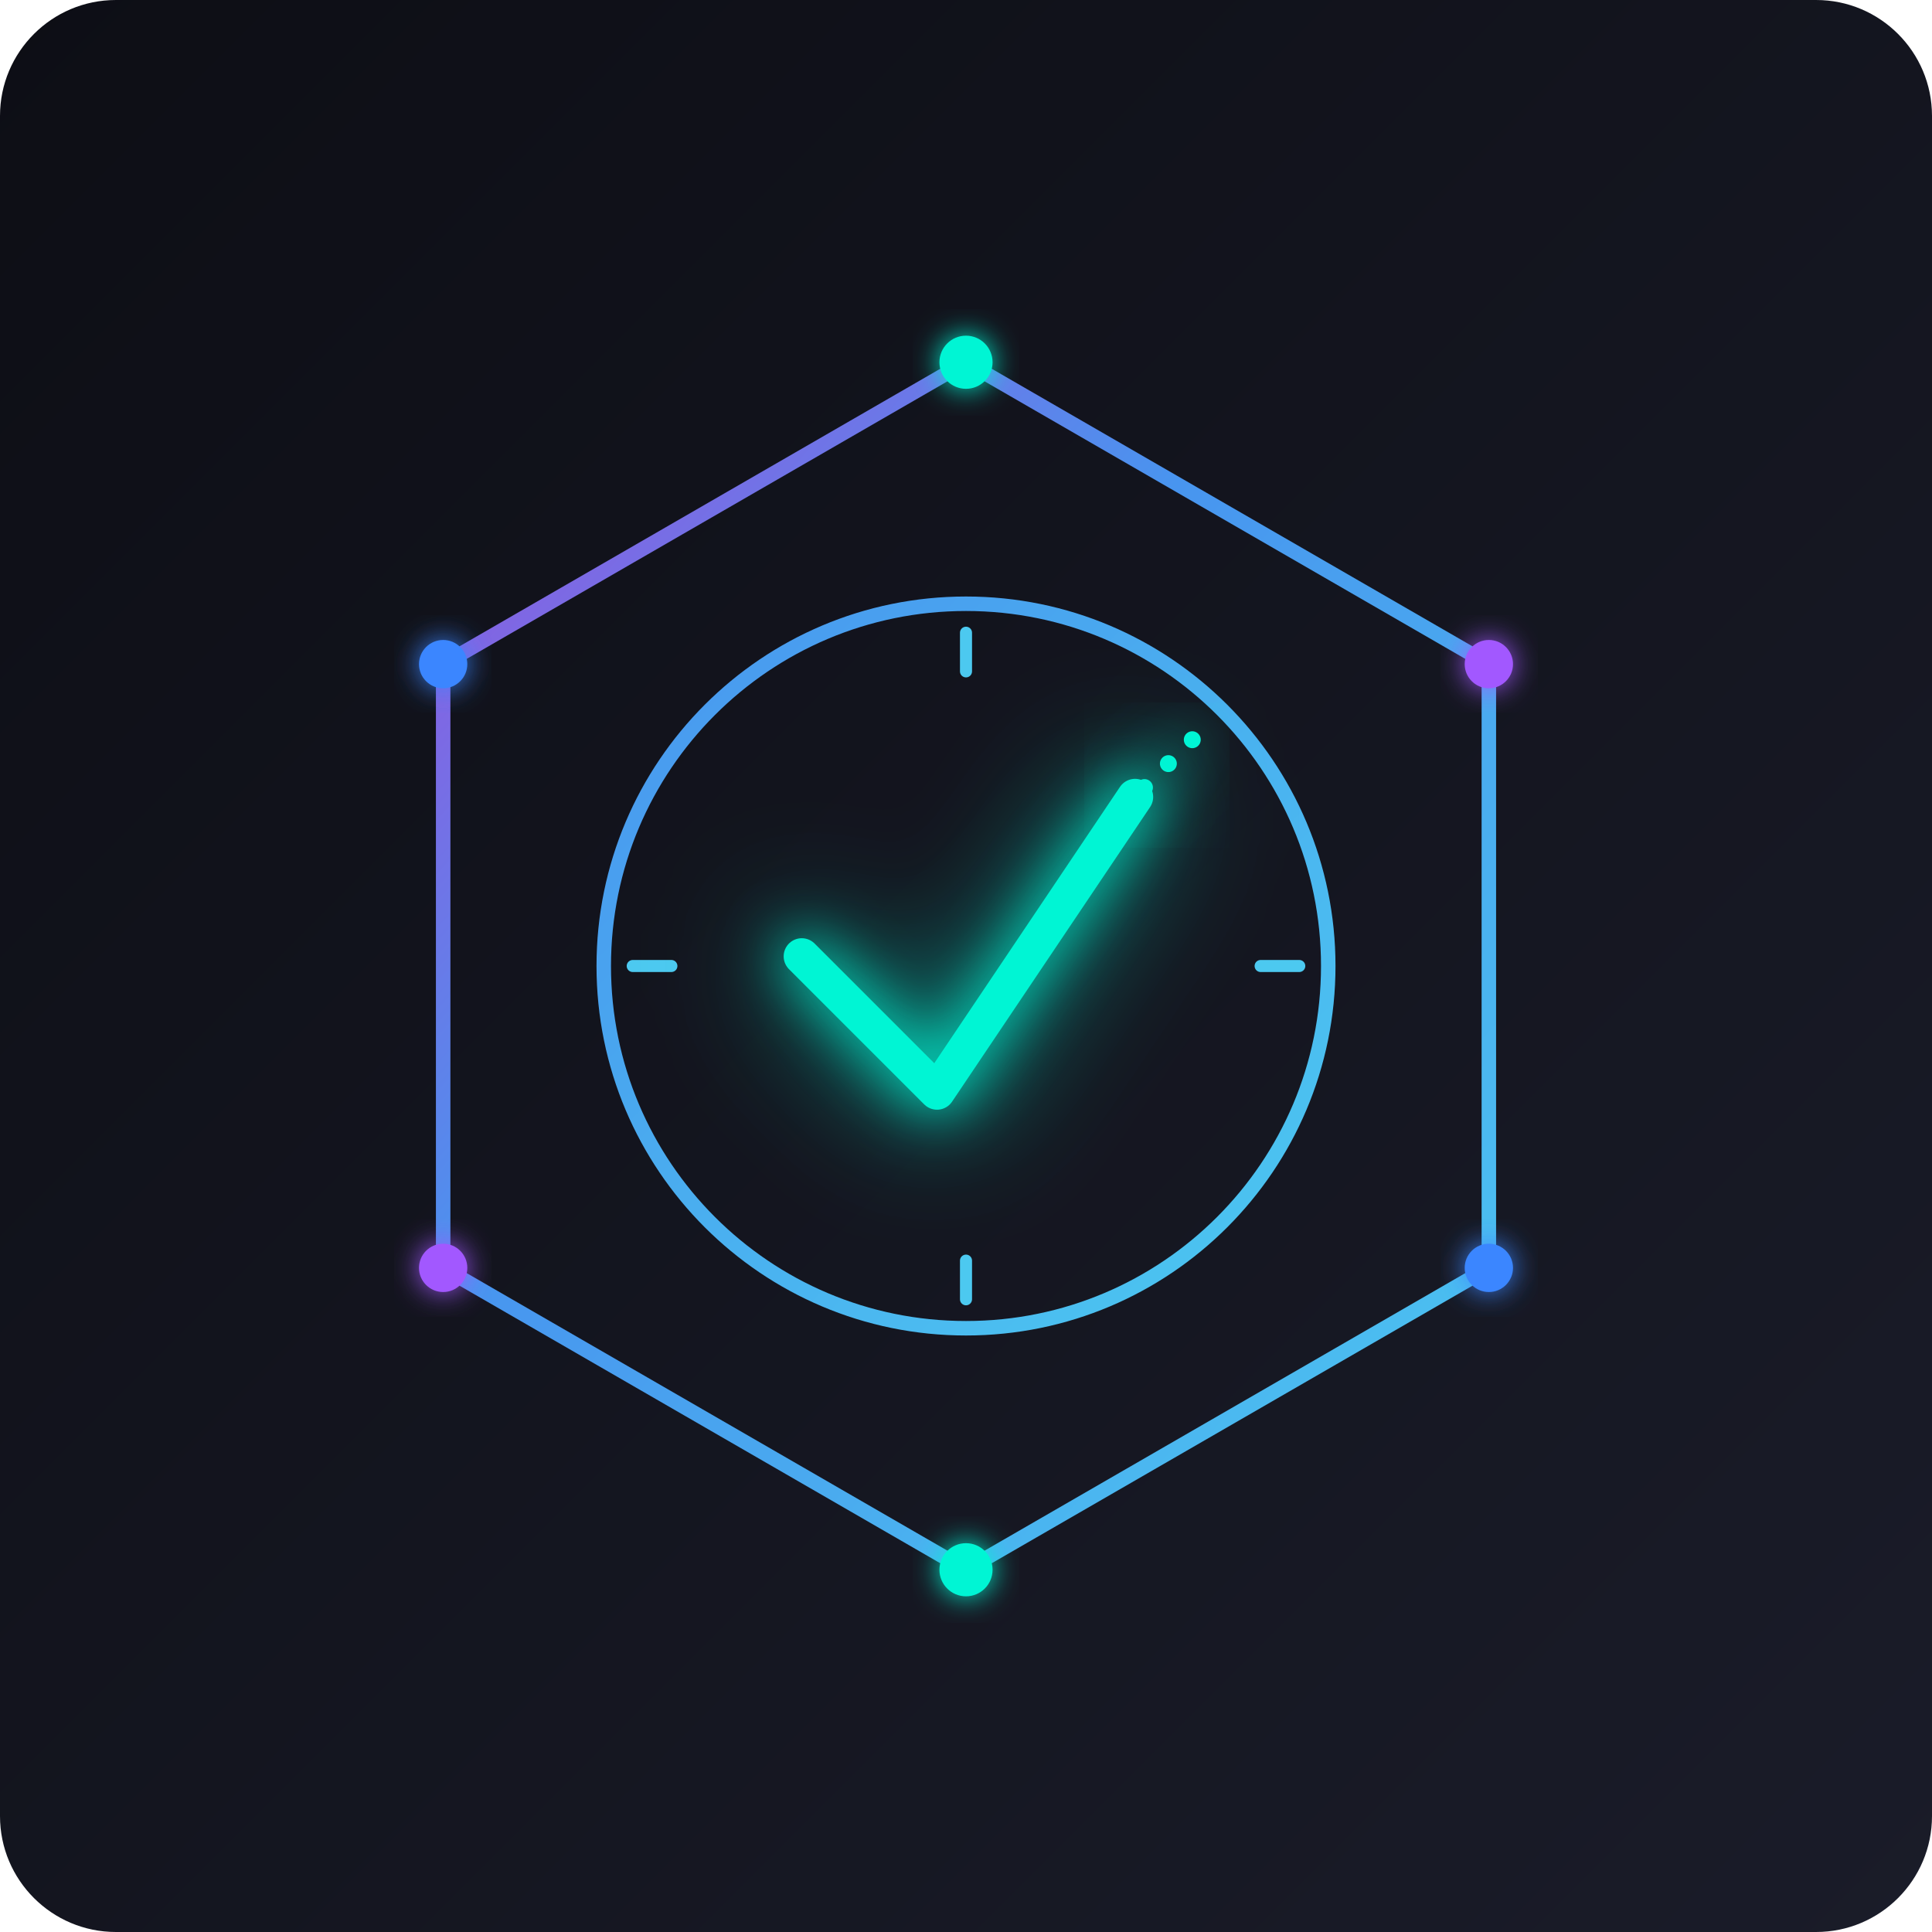
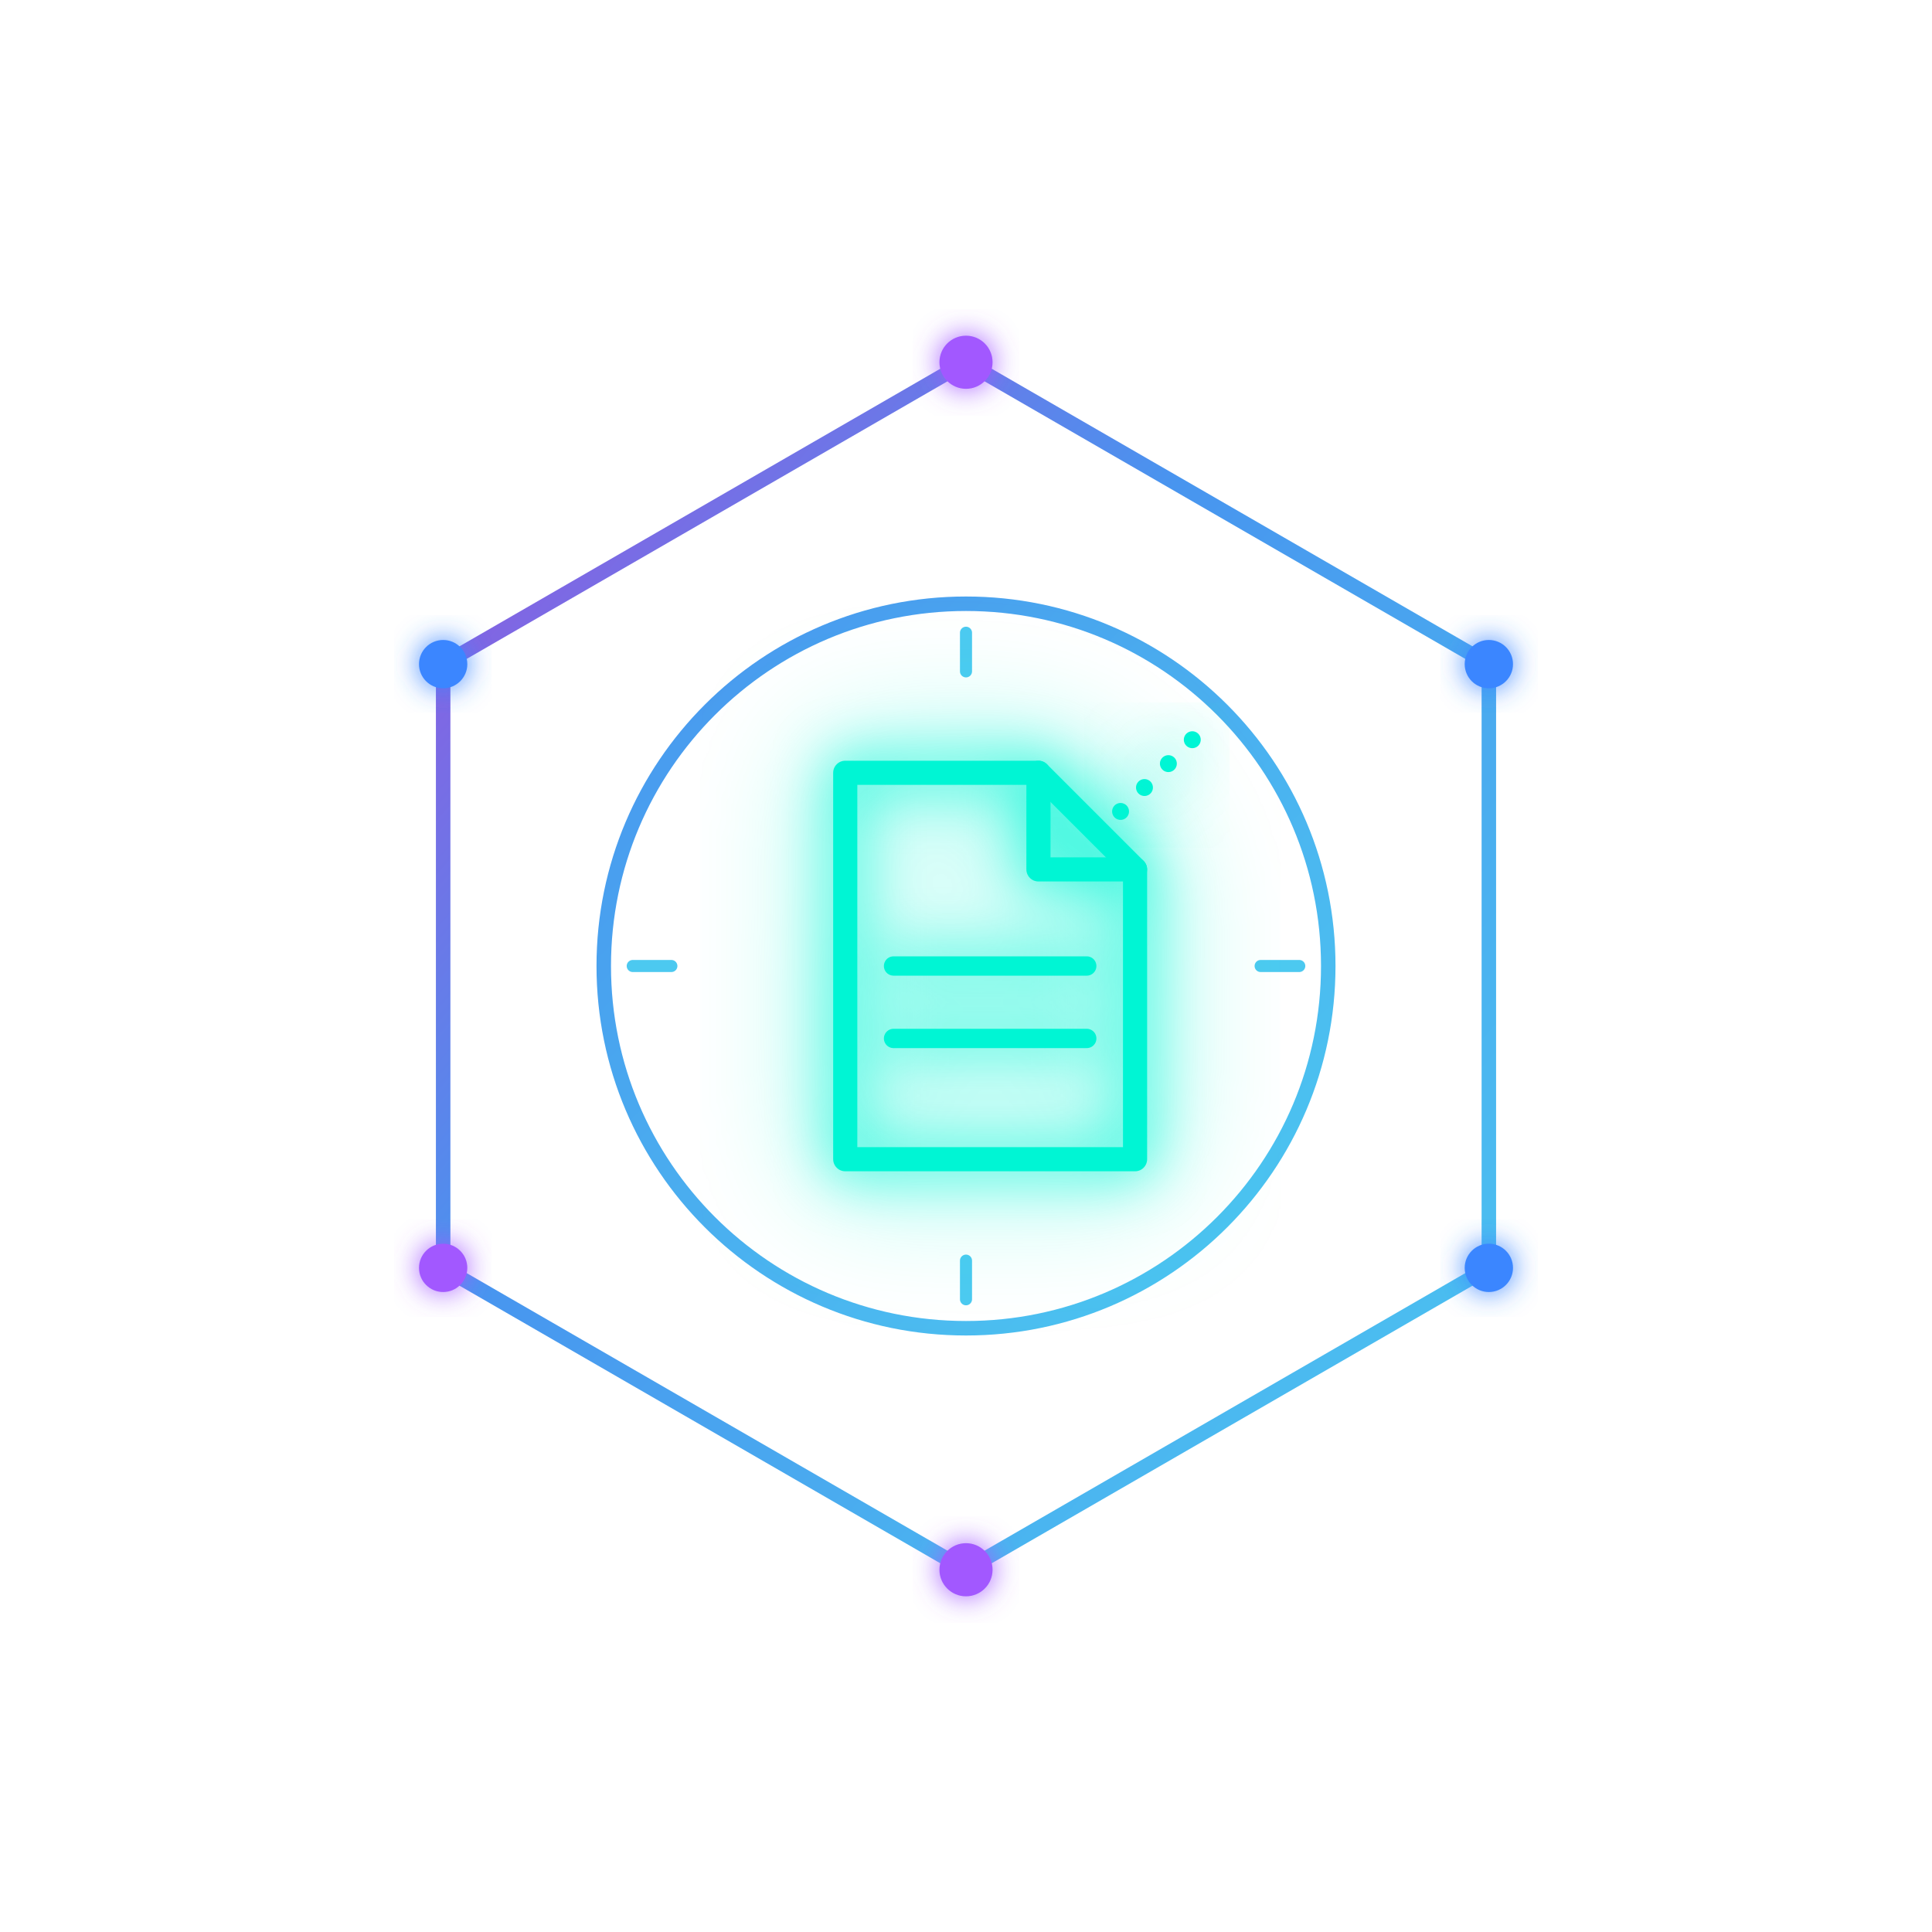
<svg xmlns="http://www.w3.org/2000/svg" viewBox="0 0 400 400" width="100%" height="100%">
  <defs>
-     <linearGradient id="bgGrad" x1="0%" y1="0%" x2="100%" y2="100%">
-       <stop offset="0%" stop-color="#0d0e15" />
-       <stop offset="100%" stop-color="#1a1c29" />
-     </linearGradient>
-     <linearGradient id="hexGrad" x1="0%" y1="0%" x2="100%" y2="100%">
+     <linearGradient id="hexGrad_Asset" x1="0%" y1="0%" x2="100%" y2="100%">
      <stop offset="0%" stop-color="#9d4edd" />
      <stop offset="40%" stop-color="#4895ef" />
      <stop offset="100%" stop-color="#4cc9f0" />
    </linearGradient>
-     <linearGradient id="clockGrad" x1="0%" y1="0%" x2="100%" y2="100%">
+     <linearGradient id="clockGrad_Asset" x1="0%" y1="0%" x2="100%" y2="100%">
      <stop offset="0%" stop-color="#4895ef" />
      <stop offset="100%" stop-color="#4cc9f0" />
    </linearGradient>
-     <filter id="cyanGlow" x="-50%" y="-50%" width="200%" height="200%">
+     <filter id="cyanGlow_Asset" x="-50%" y="-50%" width="200%" height="200%">
      <feGaussianBlur stdDeviation="6" result="blur1" />
      <feGaussianBlur stdDeviation="12" result="blur2" />
      <feMerge>
        <feMergeNode in="blur2" />
        <feMergeNode in="blur1" />
        <feMergeNode in="SourceGraphic" />
      </feMerge>
    </filter>
-     <filter id="dotGlow" x="-50%" y="-50%" width="200%" height="200%">
+     <filter id="dotGlow_Asset" x="-50%" y="-50%" width="200%" height="200%">
      <feGaussianBlur stdDeviation="3" result="blur" />
      <feMerge>
        <feMergeNode in="blur" />
        <feMergeNode in="SourceGraphic" />
      </feMerge>
    </filter>
  </defs>
-   <g id="homostamp-logo">
-     <rect width="400" height="400" rx="24" fill="url(#bgGrad)" />
-     <polygon points="       200, 75       308.25, 137.5       308.25, 262.5       200, 325       91.75, 262.5       91.75, 137.5" fill="none" stroke="url(#hexGrad)" stroke-width="3" stroke-linejoin="round" />
-     <circle cx="200" cy="75" r="5.5" fill="#00f5d4" filter="url(#dotGlow)" />
-     <circle cx="308.25" cy="137.5" r="5" fill="#a259ff" filter="url(#dotGlow)" />
-     <circle cx="308.25" cy="262.5" r="5" fill="#3a86ff" filter="url(#dotGlow)" />
-     <circle cx="200" cy="325" r="5.5" fill="#00f5d4" filter="url(#dotGlow)" />
-     <circle cx="91.75" cy="262.5" r="5" fill="#a259ff" filter="url(#dotGlow)" />
-     <circle cx="91.75" cy="137.5" r="5" fill="#3a86ff" filter="url(#dotGlow)" />
-     <circle cx="200" cy="200" r="75" fill="none" stroke="url(#clockGrad)" stroke-width="3" />
+   <g id="homostamp-logo-asset" transform="translate(0,0)">
+     <polygon points="       200, 75       308.25, 137.5       308.25, 262.5       200, 325       91.75, 262.5       91.75, 137.5" fill="none" stroke="url(#hexGrad_Asset)" stroke-width="3" stroke-linejoin="round" />
+     <circle cx="200" cy="75" r="5.5" fill="#a259ff" filter="url(#dotGlow_Asset)" />
+     <circle cx="308.25" cy="137.5" r="5" fill="#3a86ff" filter="url(#dotGlow_Asset)" />
+     <circle cx="308.25" cy="262.5" r="5" fill="#3a86ff" filter="url(#dotGlow_Asset)" />
+     <circle cx="200" cy="325" r="5.5" fill="#a259ff" filter="url(#dotGlow_Asset)" />
+     <circle cx="91.75" cy="262.5" r="5" fill="#a259ff" filter="url(#dotGlow_Asset)" />
+     <circle cx="91.75" cy="137.5" r="5" fill="#3a86ff" filter="url(#dotGlow_Asset)" />
+     <circle cx="200" cy="200" r="75" fill="none" stroke="url(#clockGrad_Asset)" stroke-width="3" />
    <line x1="200" y1="131" x2="200" y2="139" stroke="#4cc9f0" stroke-width="2.5" stroke-linecap="round" />
    <line x1="269" y1="200" x2="261" y2="200" stroke="#4cc9f0" stroke-width="2.5" stroke-linecap="round" />
    <line x1="200" y1="269" x2="200" y2="261" stroke="#4cc9f0" stroke-width="2.5" stroke-linecap="round" />
    <line x1="131" y1="200" x2="139" y2="200" stroke="#4cc9f0" stroke-width="2.5" stroke-linecap="round" />
-     <line x1="232" y1="168" x2="247" y2="153" stroke="#00f5d4" stroke-width="3.5" stroke-linecap="round" stroke-dasharray="0 7" filter="url(#cyanGlow)" />
-     <path d="M 166 198 L 194 226 L 235 165" stroke="#00f5d4" stroke-width="7.5" stroke-linecap="round" stroke-linejoin="round" fill="none" filter="url(#cyanGlow)" />
+     <line x1="232" y1="168" x2="247" y2="153" stroke="#00f5d4" stroke-width="3.5" stroke-linecap="round" stroke-dasharray="0 7" filter="url(#cyanGlow_Asset)" />
+     <g id="central-file-icon" transform="translate(165, 160)" filter="url(#cyanGlow_Asset)">
+       <path d="M 10 0 L 50 0 L 70 20 L 70 80 L 10 80 Z" fill="none" stroke="#00f5d4" stroke-width="5" stroke-linecap="round" stroke-linejoin="round" />
+       <path d="M 50 0 L 50 20 L 70 20" fill="none" stroke="#00f5d4" stroke-width="5" stroke-linecap="round" stroke-linejoin="round" />
+       <line x1="20" y1="40" x2="60" y2="40" stroke="#00f5d4" stroke-width="4" stroke-linecap="round" />
+       <line x1="20" y1="55" x2="60" y2="55" stroke="#00f5d4" stroke-width="4" stroke-linecap="round" />
+     </g>
  </g>
</svg>
